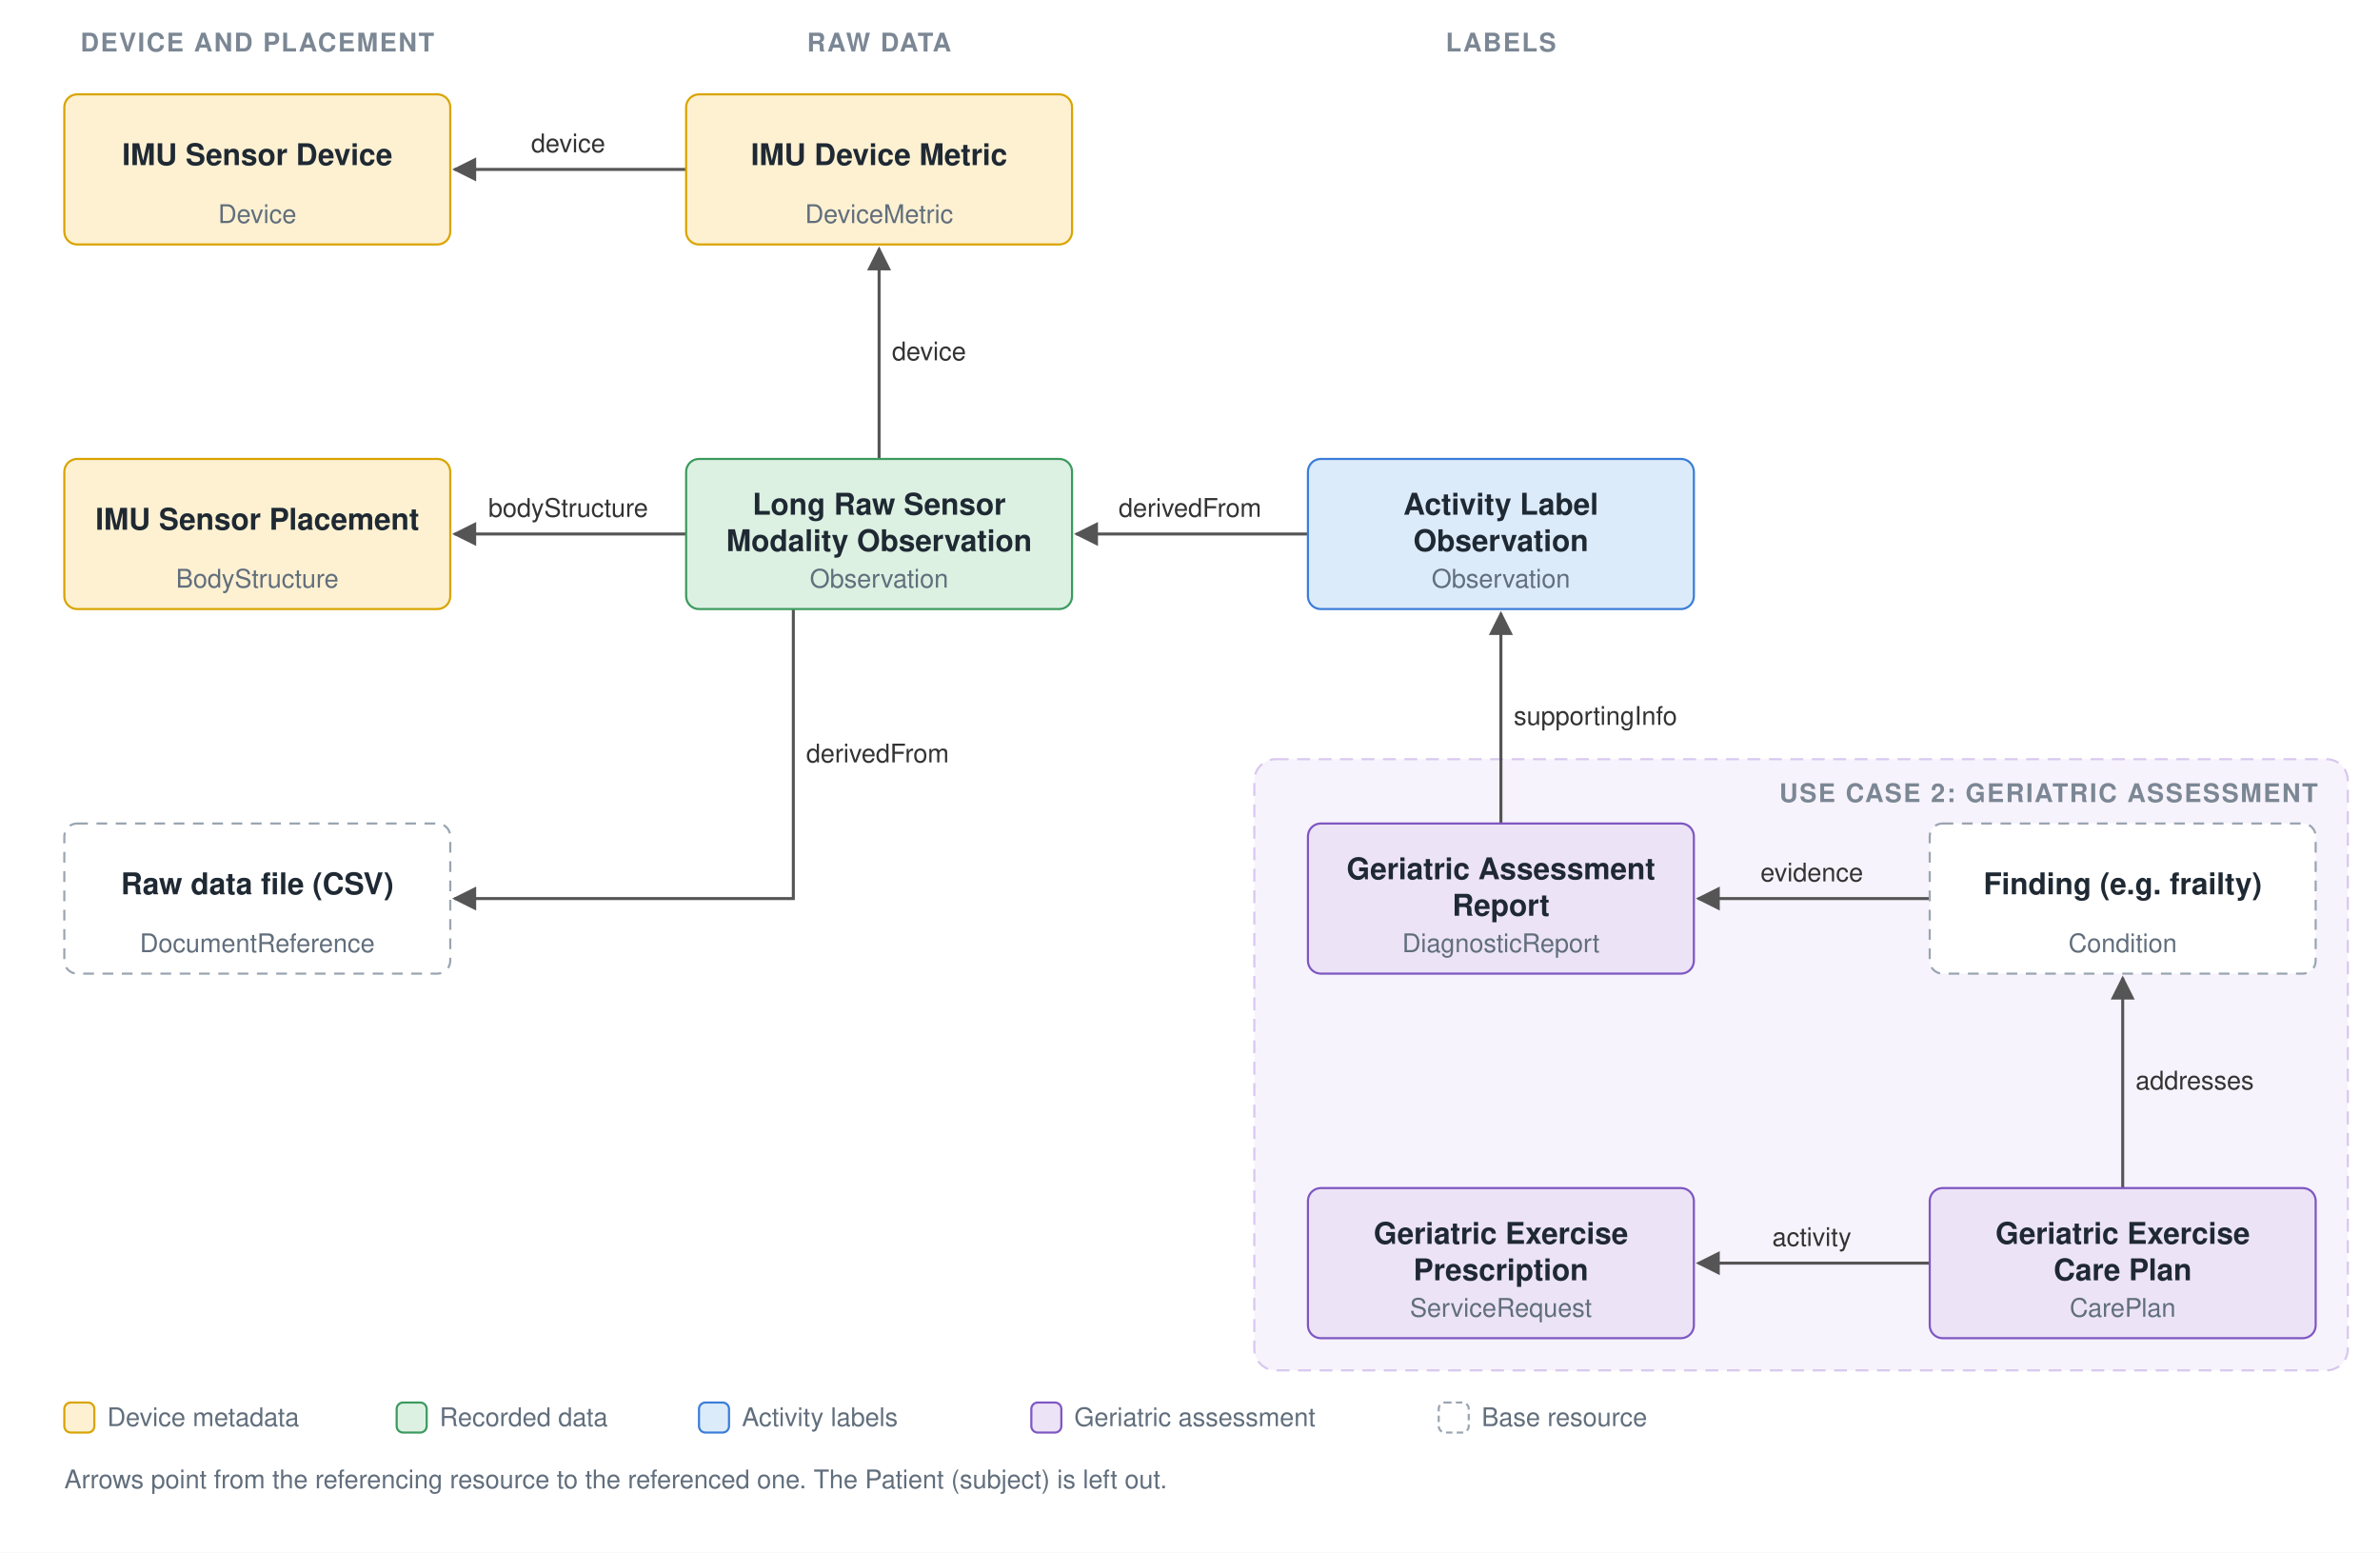
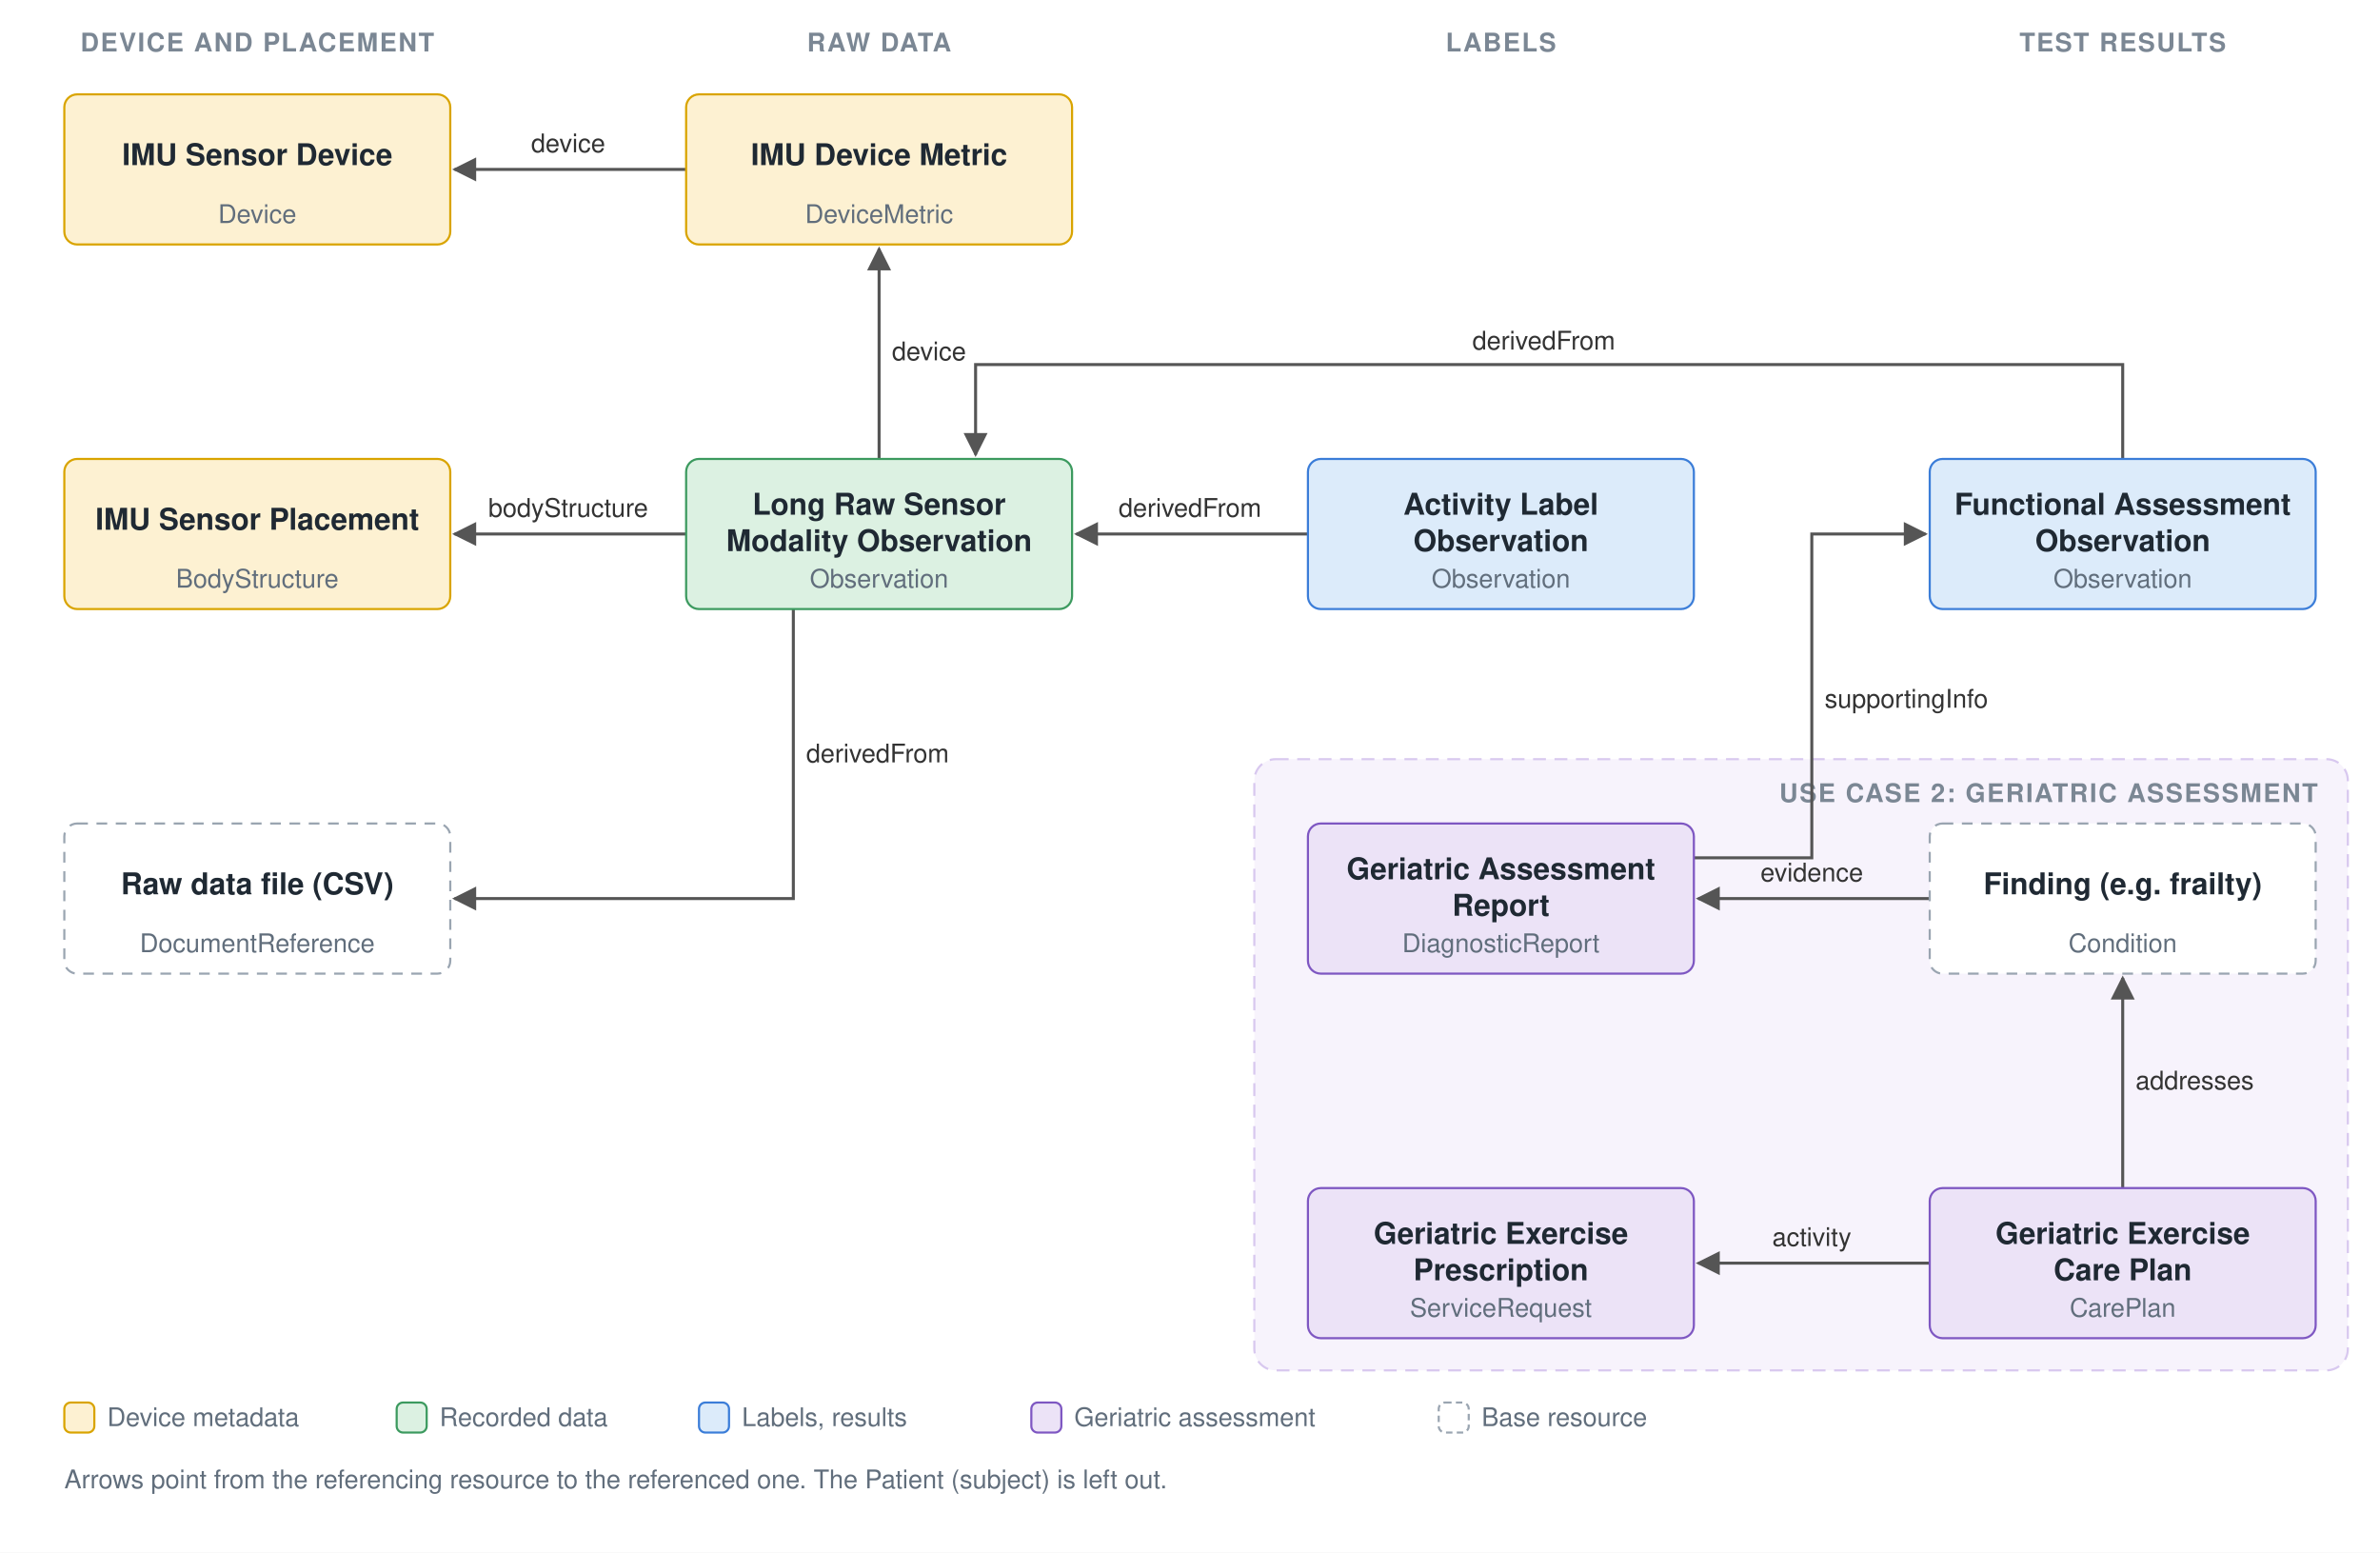
<svg xmlns="http://www.w3.org/2000/svg" viewBox="0 0 1110 724" width="1110" height="724" font-family="Segoe UI, Helvetica, Arial, sans-serif">
  <defs>
    <marker id="a" viewBox="0 0 10 10" refX="9" refY="5" markerWidth="8" markerHeight="8" orient="auto">
      <path d="M0,0 L10,5 L0,10 z" fill="#555" />
    </marker>
    <style>.t{font-size:14px;font-weight:600;fill:#1f2933}.b{font-size:12px;fill:#616e7c}.l{font-size:12px;fill:#333}.h{font-size:12px;font-weight:600;fill:#7b8794;letter-spacing:.06em}.e{stroke:#555;stroke-width:1.4;fill:none;marker-end:url(#a)}</style>
  </defs>
  <rect width="1110" height="724" fill="#fff" />
  <text class="h" x="120.0" y="24" text-anchor="middle">DEVICE AND PLACEMENT</text>
  <text class="h" x="410.0" y="24" text-anchor="middle">RAW DATA</text>
  <text class="h" x="700.0" y="24" text-anchor="middle">LABELS</text>
-   <text class="h" x="990.0" y="24" text-anchor="middle" />
+   <text class="h" x="990.0" y="24" text-anchor="middle">TEST RESULTS</text>
  <rect x="585" y="354" width="510" height="285" rx="10" fill="#f7f3fc" stroke="#d8c8ef" stroke-dasharray="6 4" />
  <text class="h" x="1081" y="374" text-anchor="end">USE CASE 2: GERIATRIC ASSESSMENT</text>
  <path class="e" d="M320,79.0 H212" />
  <text class="l" x="265.0" y="71.0" text-anchor="middle">device</text>
  <path class="e" d="M410.0,214 V116" />
  <text class="l" x="416.0" y="168.0" text-anchor="start">device</text>
  <path class="e" d="M320,249.0 H212" />
  <text class="l" x="265.0" y="241.0" text-anchor="middle">bodyStructure</text>
  <path class="e" d="M370.0,284 V419.0 H212" />
  <text class="l" x="376.0" y="355.5" text-anchor="start">derivedFrom</text>
  <path class="e" d="M610,249.0 H502" />
  <text class="l" x="555.0" y="241.0" text-anchor="middle">derivedFrom</text>
-   <path class="e" d="M700.0,384 V286" />
-   <text class="l" x="706.0" y="338.0" text-anchor="start">supportingInfo</text>
+   <path class="e" d="M790,400 H845 V249 H898" />
+   <text class="l" x="851.0" y="330.0" text-anchor="start">supportingInfo</text>
+   <path class="e" d="M990.0,214 V170 H455 V212" />
+   <text class="l" x="720.0" y="163.0" text-anchor="middle">derivedFrom</text>
  <path class="e" d="M900,419.0 H792" />
  <text class="l" x="845.0" y="411.0" text-anchor="middle">evidence</text>
  <path class="e" d="M990.0,554 V456" />
  <text class="l" x="996.0" y="508.0" text-anchor="start">addresses</text>
  <path class="e" d="M900,589.0 H792" />
  <text class="l" x="845.0" y="581.0" text-anchor="middle">activity</text>
  <rect x="30" y="44" width="180" height="70" rx="6" fill="#fdf1d2" stroke="#d9a400" />
  <text class="t" x="120.0" y="77" text-anchor="middle">IMU Sensor Device</text>
  <text class="b" x="120.0" y="104" text-anchor="middle">Device</text>
  <rect x="30" y="214" width="180" height="70" rx="6" fill="#fdf1d2" stroke="#d9a400" />
  <text class="t" x="120.0" y="247" text-anchor="middle">IMU Sensor Placement</text>
  <text class="b" x="120.0" y="274" text-anchor="middle">BodyStructure</text>
  <rect x="30" y="384" width="180" height="70" rx="6" fill="#ffffff" stroke="#9aa5b1" stroke-dasharray="5 4" />
  <text class="t" x="120.0" y="417" text-anchor="middle">Raw data file (CSV)</text>
  <text class="b" x="120.0" y="444" text-anchor="middle">DocumentReference</text>
  <rect x="320" y="44" width="180" height="70" rx="6" fill="#fdf1d2" stroke="#d9a400" />
  <text class="t" x="410.0" y="77" text-anchor="middle">IMU Device Metric</text>
  <text class="b" x="410.0" y="104" text-anchor="middle">DeviceMetric</text>
  <rect x="320" y="214" width="180" height="70" rx="6" fill="#dcf1e2" stroke="#3c9a5f" />
  <text class="t" x="410.0" y="240" text-anchor="middle">Long Raw Sensor</text>
  <text class="t" x="410.0" y="257" text-anchor="middle">Modality Observation</text>
  <text class="b" x="410.0" y="274" text-anchor="middle">Observation</text>
  <rect x="610" y="214" width="180" height="70" rx="6" fill="#dcebfa" stroke="#3b7dd8" />
  <text class="t" x="700.0" y="240" text-anchor="middle">Activity Label</text>
  <text class="t" x="700.0" y="257" text-anchor="middle">Observation</text>
  <text class="b" x="700.0" y="274" text-anchor="middle">Observation</text>
+   <rect x="900" y="214" width="180" height="70" rx="6" fill="#dcebfa" stroke="#3b7dd8" />
+   <text class="t" x="990.0" y="240" text-anchor="middle">Functional Assessment</text>
+   <text class="t" x="990.0" y="257" text-anchor="middle">Observation</text>
+   <text class="b" x="990.0" y="274" text-anchor="middle">Observation</text>
  <rect x="610" y="384" width="180" height="70" rx="6" fill="#ece3f7" stroke="#7e57c2" />
  <text class="t" x="700.0" y="410" text-anchor="middle">Geriatric Assessment</text>
  <text class="t" x="700.0" y="427" text-anchor="middle">Report</text>
  <text class="b" x="700.0" y="444" text-anchor="middle">DiagnosticReport</text>
  <rect x="900" y="384" width="180" height="70" rx="6" fill="#ffffff" stroke="#9aa5b1" stroke-dasharray="5 4" />
  <text class="t" x="990.0" y="417" text-anchor="middle">Finding (e.g. frailty)</text>
  <text class="b" x="990.0" y="444" text-anchor="middle">Condition</text>
  <rect x="610" y="554" width="180" height="70" rx="6" fill="#ece3f7" stroke="#7e57c2" />
  <text class="t" x="700.0" y="580" text-anchor="middle">Geriatric Exercise</text>
  <text class="t" x="700.0" y="597" text-anchor="middle">Prescription</text>
  <text class="b" x="700.0" y="614" text-anchor="middle">ServiceRequest</text>
  <rect x="900" y="554" width="180" height="70" rx="6" fill="#ece3f7" stroke="#7e57c2" />
  <text class="t" x="990.0" y="580" text-anchor="middle">Geriatric Exercise</text>
  <text class="t" x="990.0" y="597" text-anchor="middle">Care Plan</text>
  <text class="b" x="990.0" y="614" text-anchor="middle">CarePlan</text>
  <g transform="translate(0,654)">
    <rect x="30" y="0" width="14" height="14" rx="3" fill="#fdf1d2" stroke="#d9a400" />
    <text class="b" x="50" y="11">Device metadata</text>
    <rect x="185" y="0" width="14" height="14" rx="3" fill="#dcf1e2" stroke="#3c9a5f" />
    <text class="b" x="205" y="11">Recorded data</text>
    <rect x="326" y="0" width="14" height="14" rx="3" fill="#dcebfa" stroke="#3b7dd8" />
-     <text class="b" x="346" y="11">Activity labels</text>
+     <text class="b" x="346" y="11">Labels, results</text>
    <rect x="481" y="0" width="14" height="14" rx="3" fill="#ece3f7" stroke="#7e57c2" />
    <text class="b" x="501" y="11">Geriatric assessment</text>
    <rect x="671" y="0" width="14" height="14" rx="3" fill="#ffffff" stroke="#9aa5b1" stroke-dasharray="3 2" />
    <text class="b" x="691" y="11">Base resource</text>
    <text class="b" x="30" y="40">Arrows point from the referencing resource to the referenced one. The Patient (subject) is left out.</text>
  </g>
</svg>
